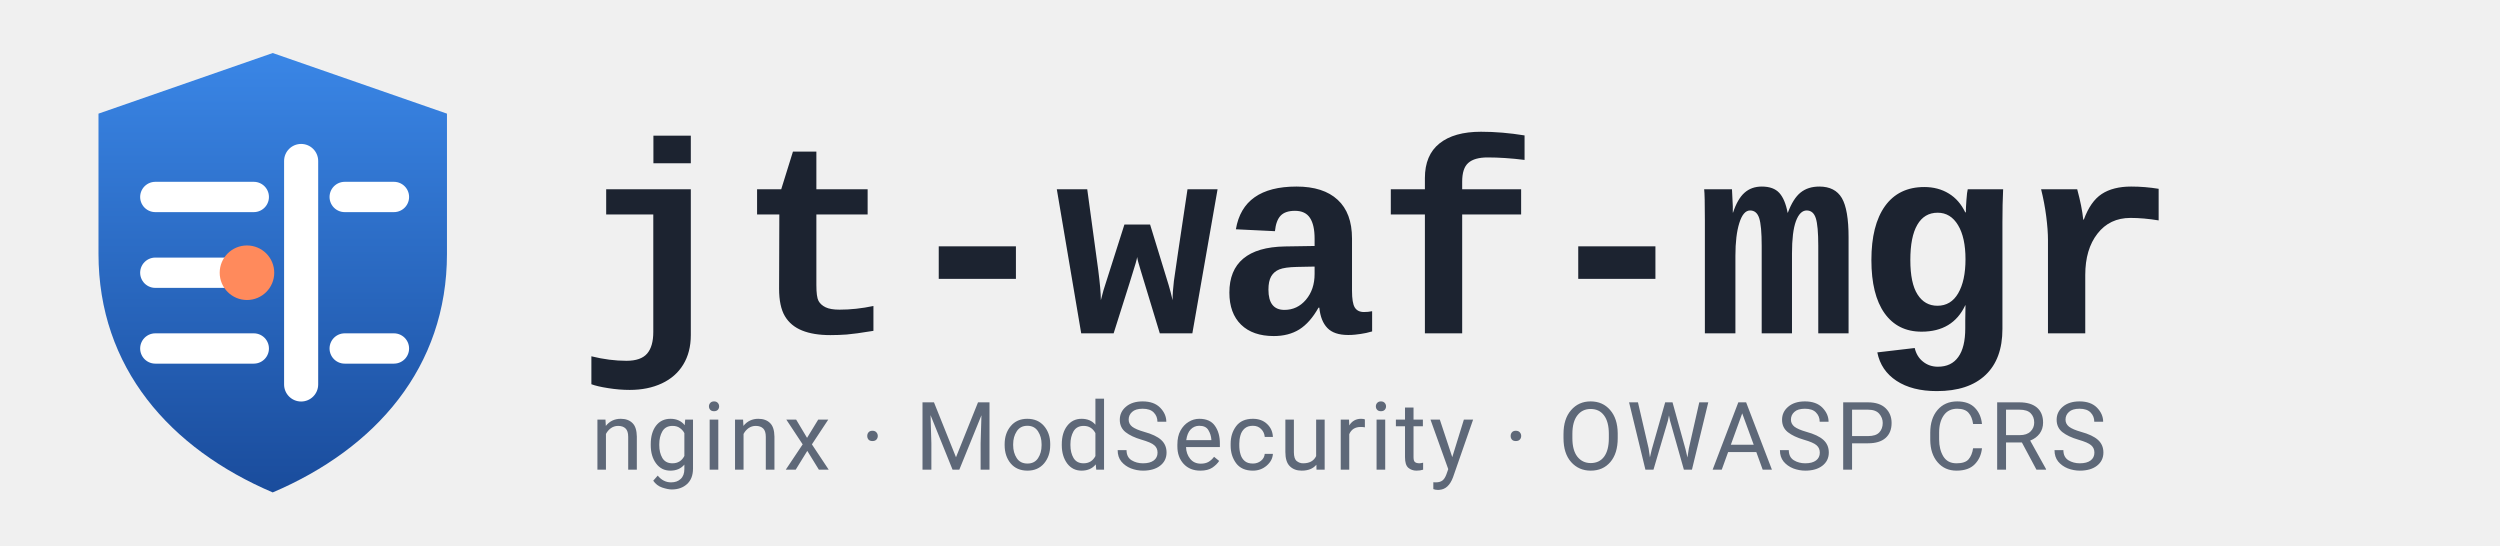
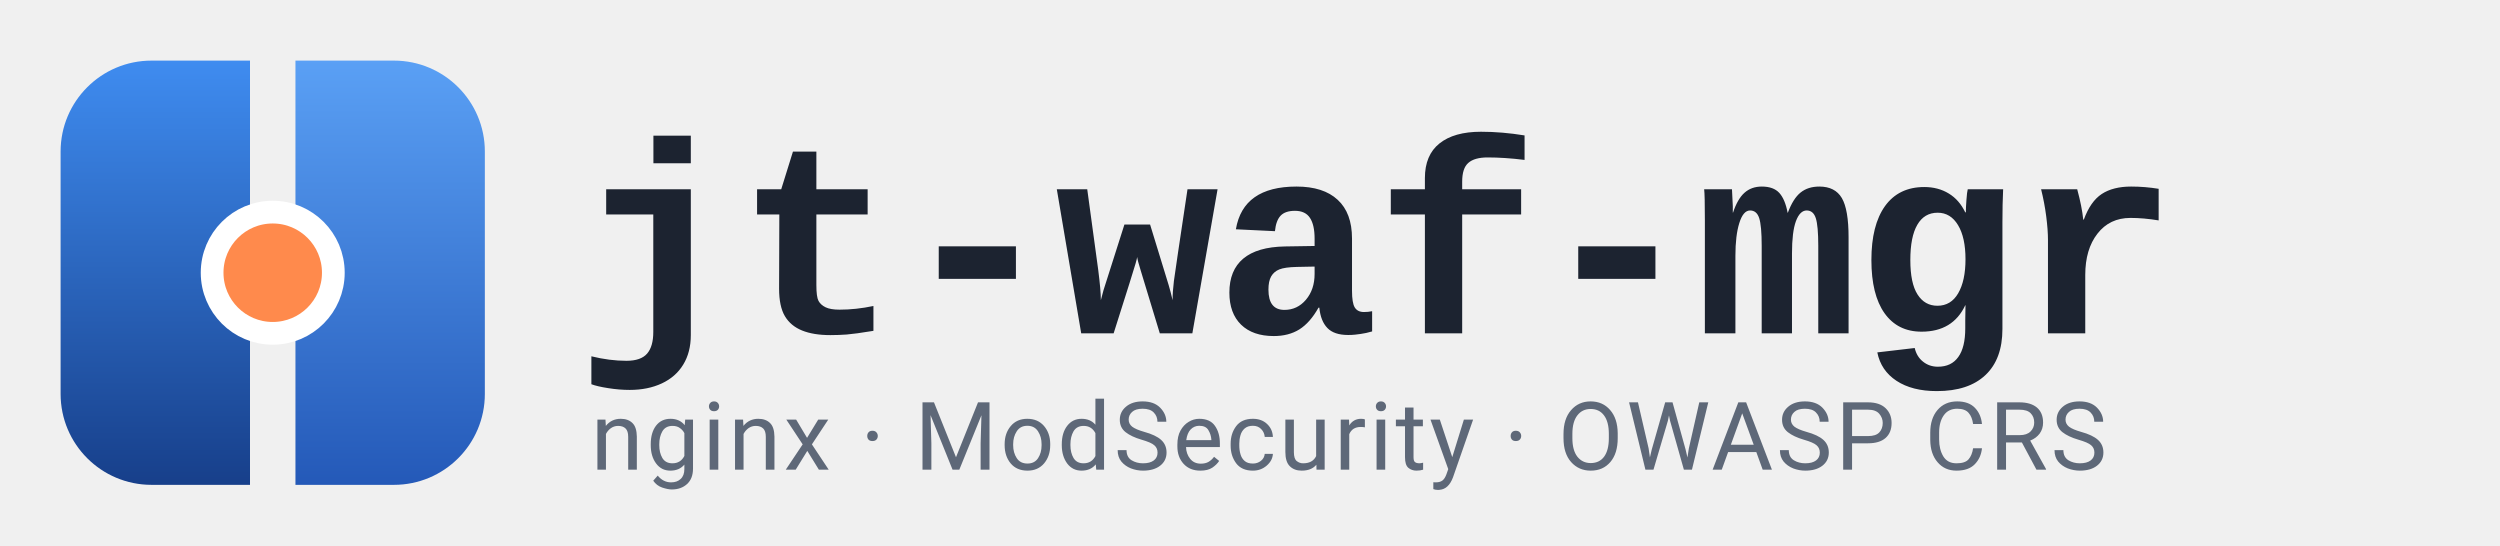
<svg xmlns="http://www.w3.org/2000/svg" viewBox="0 0 330 72" width="330" height="72" role="img" aria-label="jt-waf-mgr">
  <style>
    .word { fill: #1c2330; font-family: ui-monospace, SFMono-Regular, Menlo, Consolas, "Liberation Mono", monospace; font-weight: 700; font-size: 36px; letter-spacing: -0.5px; }
    .tag { fill: #5e6878; font-family: system-ui, -apple-system, "Segoe UI", Roboto, sans-serif; font-size: 12.5px; letter-spacing: 0.4px; }
    @media (prefers-color-scheme: dark) { .word { fill: #e3e7ee; } .tag { fill: #98a2b3; } }
  </style>
-   <defs>
-     <linearGradient id="jtwaf-shield-w" x1="0" y1="0" x2="0" y2="1">
-       <stop offset="0" stop-color="#3a86e6" />
-       <stop offset="1" stop-color="#1a4c9c" />
-     </linearGradient>
-   </defs>
  <g transform="translate(4 4)">
-     <path d="M32 3 L55 11 V29.5 C55 44.5 45.6 55.2 32 61 C18.4 55.2 9 44.5 9 29.5 V11 Z" fill="url(#jtwaf-shield-w)" />
-     <g stroke="#ffffff" stroke-width="4" stroke-linecap="round" fill="none">
-       <path d="M16.5 22 H29.5 M16.5 32 H27 M16.5 42 H29.5" />
-       <path d="M41.5 22 H48 M41.5 42 H48" />
-     </g>
-     <rect x="33.5" y="15" width="4.5" height="34" rx="2.25" fill="#ffffff" />
-     <circle cx="28.6" cy="32" r="3.6" fill="#ff8a5c" />
+     <defs>
+       <linearGradient id="jtwaf-wl" x1="0" y1="0" x2="0" y2="1">
+         <stop offset="0" stop-color="#3f8cf0" />
+         <stop offset="1" stop-color="#173f8a" />
+       </linearGradient>
+       <linearGradient id="jtwaf-wr" x1="0" y1="0" x2="0" y2="1">
+         <stop offset="0" stop-color="#5aa0f5" />
+         <stop offset="1" stop-color="#2459b8" />
+       </linearGradient>
+     </defs>
+     <path d="M16 4 H29 V60 H16 A12 12 0 0 1 4 48 V16 A12 12 0 0 1 16 4 Z" fill="url(#jtwaf-wl)" />
+     <path d="M35 4 H48 A12 12 0 0 1 60 16 V48 A12 12 0 0 1 48 60 H35 Z" fill="url(#jtwaf-wr)" />
+     <circle cx="32" cy="32" r="8" fill="#ff8a4c" stroke="#ffffff" stroke-width="3" />
  </g>
  <text class="word" x="76" y="44">jt-waf-mgr</text>
  <text class="tag" x="78" y="62">nginx · ModSecurity · OWASP CRS</text>
</svg>
